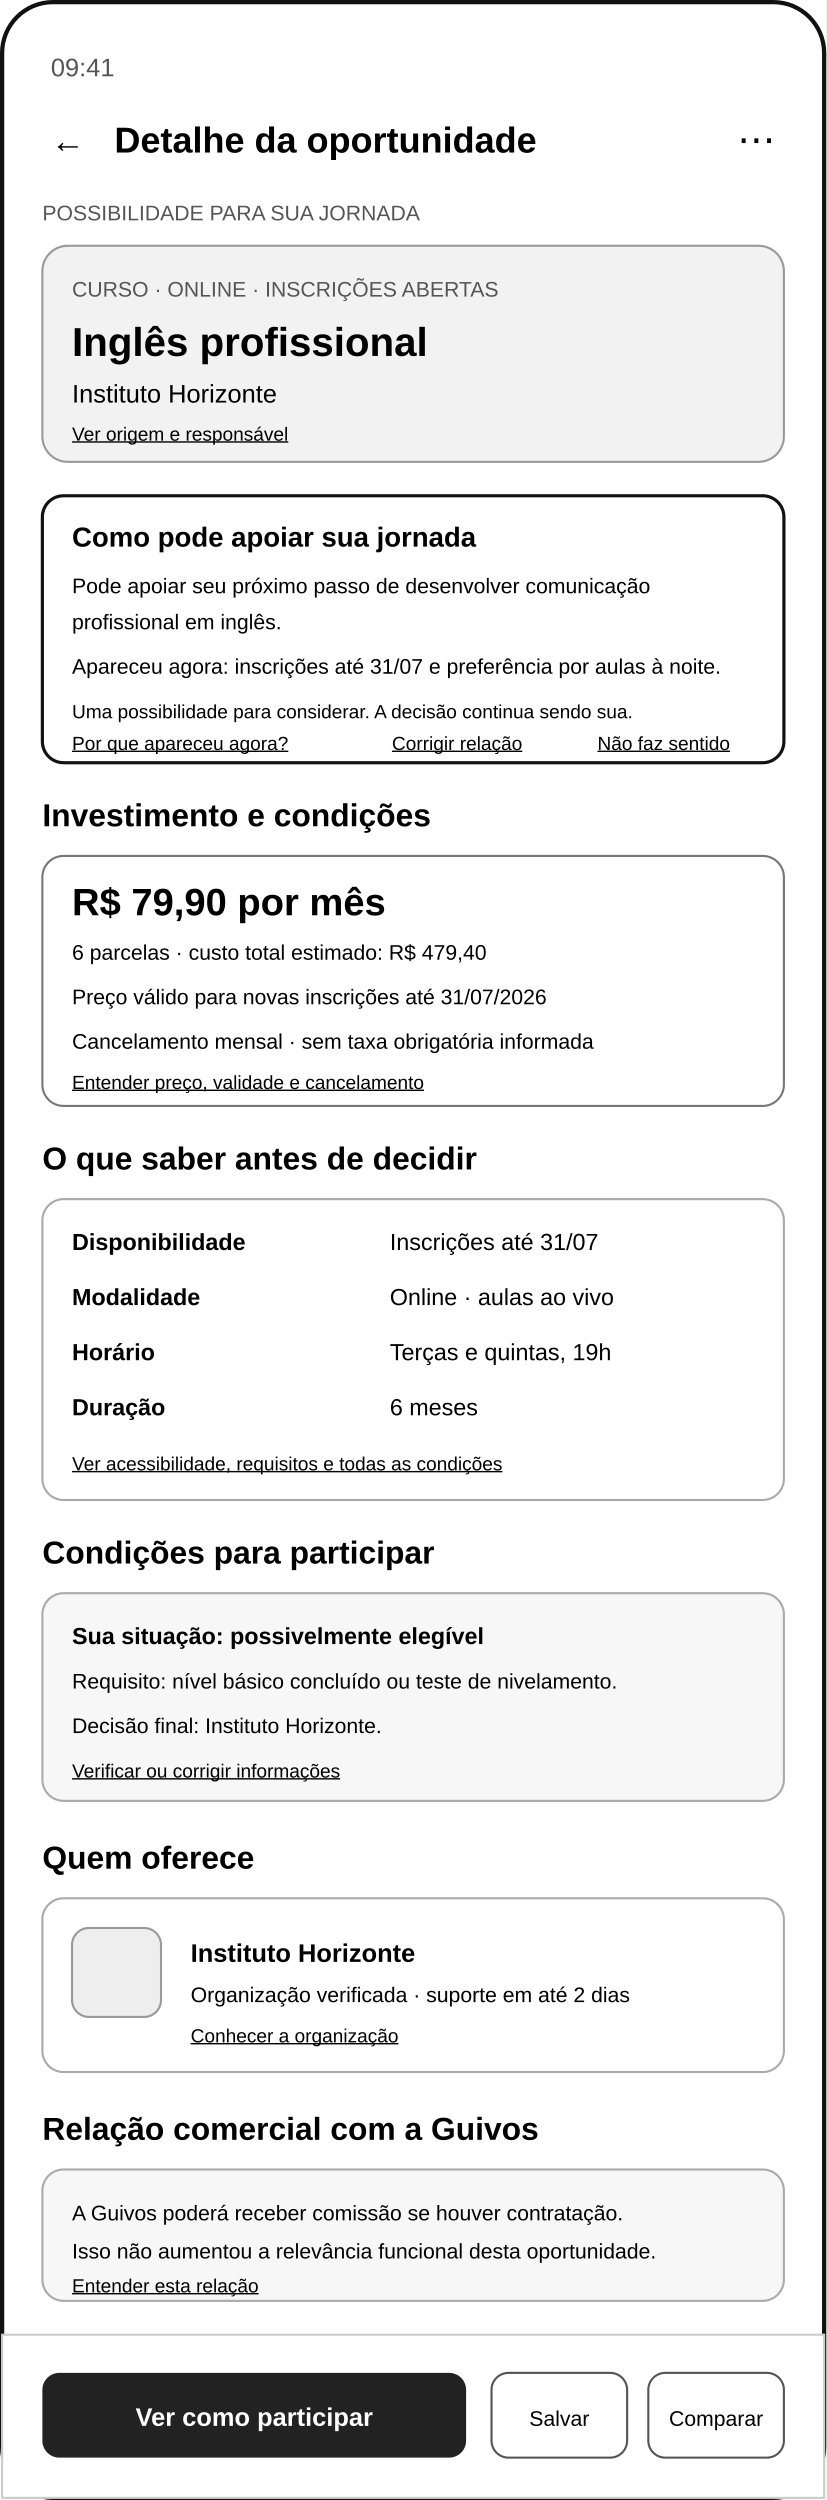
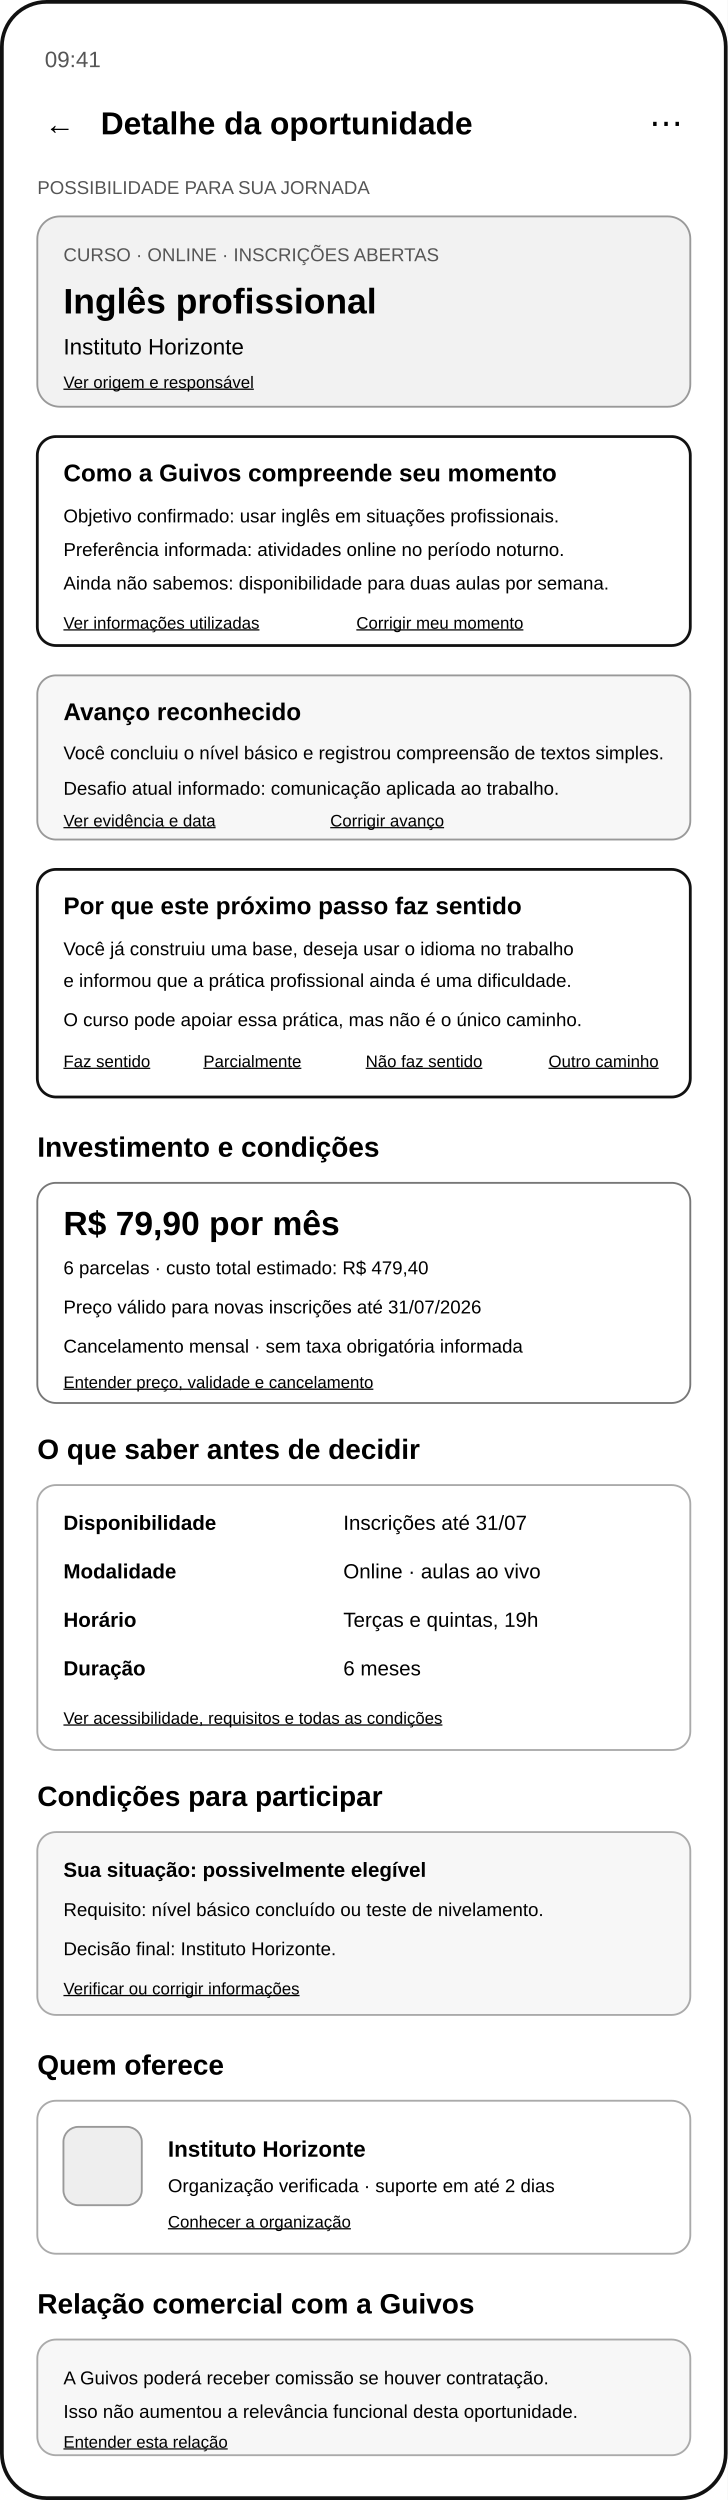
- <svg xmlns="http://www.w3.org/2000/svg" width="390" height="1180" viewBox="0 0 390 1180" role="img" aria-labelledby="title desc">
-   <rect width="390" height="1180" fill="#ffffff" />
-   <rect x="1" y="1" width="388" height="1178" rx="24" fill="none" stroke="#111111" stroke-width="2" />
+ <svg xmlns="http://www.w3.org/2000/svg" width="390" height="1340" viewBox="0 0 390 1340" role="img" aria-labelledby="title desc">
+   <rect width="390" height="1340" fill="#ffffff" />
+   <rect x="1" y="1" width="388" height="1338" rx="24" fill="none" stroke="#111111" stroke-width="2" />
  <text x="24" y="36" font-family="Arial, sans-serif" font-size="12" fill="#555555">09:41</text>
  <text x="24" y="72" font-family="Arial, sans-serif" font-size="16">←</text>
  <text x="54" y="72" font-family="Arial, sans-serif" font-size="17" font-weight="700">Detalhe da oportunidade</text>
  <text x="348" y="72" font-family="Arial, sans-serif" font-size="18">⋯</text>
  <text x="20" y="104" font-family="Arial, sans-serif" font-size="10" fill="#555555">POSSIBILIDADE PARA SUA JORNADA</text>
  <rect x="20" y="116" width="350" height="102" rx="12" fill="#f2f2f2" stroke="#999999" />
  <text x="34" y="140" font-family="Arial, sans-serif" font-size="10" fill="#555555">CURSO · ONLINE · INSCRIÇÕES ABERTAS</text>
  <text x="34" y="168" font-family="Arial, sans-serif" font-size="19" font-weight="700">Inglês profissional</text>
  <text x="34" y="190" font-family="Arial, sans-serif" font-size="12">Instituto Horizonte</text>
  <text x="34" y="208" font-family="Arial, sans-serif" font-size="9" text-decoration="underline">Ver origem e responsável</text>
-   <rect x="20" y="234" width="350" height="126" rx="10" fill="#ffffff" stroke="#111111" stroke-width="1.5" />
-   <text x="34" y="258" font-family="Arial, sans-serif" font-size="13" font-weight="700">Como pode apoiar sua jornada</text>
-   <text x="34" y="280" font-family="Arial, sans-serif" font-size="10">Pode apoiar seu próximo passo de desenvolver comunicação</text>
-   <text x="34" y="297" font-family="Arial, sans-serif" font-size="10">profissional em inglês.</text>
-   <text x="34" y="318" font-family="Arial, sans-serif" font-size="10">Apareceu agora: inscrições até 31/07 e preferência por aulas à noite.</text>
-   <text x="34" y="339" font-family="Arial, sans-serif" font-size="9">Uma possibilidade para considerar. A decisão continua sendo sua.</text>
-   <text x="34" y="354" font-family="Arial, sans-serif" font-size="9" text-decoration="underline">Por que apareceu agora?</text>
-   <text x="185" y="354" font-family="Arial, sans-serif" font-size="9" text-decoration="underline">Corrigir relação</text>
-   <text x="282" y="354" font-family="Arial, sans-serif" font-size="9" text-decoration="underline">Não faz sentido</text>
-   <text x="20" y="390" font-family="Arial, sans-serif" font-size="15" font-weight="700">Investimento e condições</text>
-   <rect x="20" y="404" width="350" height="118" rx="10" fill="#ffffff" stroke="#777777" />
-   <text x="34" y="432" font-family="Arial, sans-serif" font-size="18" font-weight="700">R$ 79,90 por mês</text>
-   <text x="34" y="453" font-family="Arial, sans-serif" font-size="10">6 parcelas · custo total estimado: R$ 479,40</text>
-   <text x="34" y="474" font-family="Arial, sans-serif" font-size="10">Preço válido para novas inscrições até 31/07/2026</text>
-   <text x="34" y="495" font-family="Arial, sans-serif" font-size="10">Cancelamento mensal · sem taxa obrigatória informada</text>
-   <text x="34" y="514" font-family="Arial, sans-serif" font-size="9" text-decoration="underline">Entender preço, validade e cancelamento</text>
-   <text x="20" y="552" font-family="Arial, sans-serif" font-size="15" font-weight="700">O que saber antes de decidir</text>
-   <rect x="20" y="566" width="350" height="142" rx="10" fill="#ffffff" stroke="#aaaaaa" />
-   <text x="34" y="590" font-family="Arial, sans-serif" font-size="11" font-weight="700">Disponibilidade</text>
-   <text x="184" y="590" font-family="Arial, sans-serif" font-size="11">Inscrições até 31/07</text>
-   <text x="34" y="616" font-family="Arial, sans-serif" font-size="11" font-weight="700">Modalidade</text>
-   <text x="184" y="616" font-family="Arial, sans-serif" font-size="11">Online · aulas ao vivo</text>
-   <text x="34" y="642" font-family="Arial, sans-serif" font-size="11" font-weight="700">Horário</text>
-   <text x="184" y="642" font-family="Arial, sans-serif" font-size="11">Terças e quintas, 19h</text>
-   <text x="34" y="668" font-family="Arial, sans-serif" font-size="11" font-weight="700">Duração</text>
-   <text x="184" y="668" font-family="Arial, sans-serif" font-size="11">6 meses</text>
-   <text x="34" y="694" font-family="Arial, sans-serif" font-size="9" text-decoration="underline">Ver acessibilidade, requisitos e todas as condições</text>
-   <text x="20" y="738" font-family="Arial, sans-serif" font-size="15" font-weight="700">Condições para participar</text>
-   <rect x="20" y="752" width="350" height="98" rx="10" fill="#f7f7f7" stroke="#aaaaaa" />
-   <text x="34" y="776" font-family="Arial, sans-serif" font-size="11" font-weight="700">Sua situação: possivelmente elegível</text>
-   <text x="34" y="797" font-family="Arial, sans-serif" font-size="10">Requisito: nível básico concluído ou teste de nivelamento.</text>
-   <text x="34" y="818" font-family="Arial, sans-serif" font-size="10">Decisão final: Instituto Horizonte.</text>
-   <text x="34" y="839" font-family="Arial, sans-serif" font-size="9" text-decoration="underline">Verificar ou corrigir informações</text>
-   <text x="20" y="882" font-family="Arial, sans-serif" font-size="15" font-weight="700">Quem oferece</text>
-   <rect x="20" y="896" width="350" height="82" rx="10" fill="#ffffff" stroke="#aaaaaa" />
-   <rect x="34" y="910" width="42" height="42" rx="8" fill="#eeeeee" stroke="#999999" />
-   <text x="90" y="926" font-family="Arial, sans-serif" font-size="12" font-weight="700">Instituto Horizonte</text>
-   <text x="90" y="945" font-family="Arial, sans-serif" font-size="10">Organização verificada · suporte em até 2 dias</text>
-   <text x="90" y="964" font-family="Arial, sans-serif" font-size="9" text-decoration="underline">Conhecer a organização</text>
-   <text x="20" y="1010" font-family="Arial, sans-serif" font-size="15" font-weight="700">Relação comercial com a Guivos</text>
-   <rect x="20" y="1024" width="350" height="62" rx="10" fill="#f7f7f7" stroke="#aaaaaa" />
-   <text x="34" y="1048" font-family="Arial, sans-serif" font-size="10">A Guivos poderá receber comissão se houver contratação.</text>
-   <text x="34" y="1066" font-family="Arial, sans-serif" font-size="10">Isso não aumentou a relevância funcional desta oportunidade.</text>
-   <text x="34" y="1082" font-family="Arial, sans-serif" font-size="9" text-decoration="underline">Entender esta relação</text>
-   <rect x="1" y="1102" width="388" height="77" fill="#ffffff" stroke="#cccccc" />
-   <rect x="20" y="1120" width="200" height="40" rx="8" fill="#222222" />
-   <text x="120" y="1145" text-anchor="middle" font-family="Arial, sans-serif" font-size="12" fill="#ffffff" font-weight="700">Ver como participar</text>
-   <rect x="232" y="1120" width="64" height="40" rx="8" fill="#ffffff" stroke="#555555" />
-   <text x="264" y="1145" text-anchor="middle" font-family="Arial, sans-serif" font-size="10">Salvar</text>
-   <rect x="306" y="1120" width="64" height="40" rx="8" fill="#ffffff" stroke="#555555" />
-   <text x="338" y="1145" text-anchor="middle" font-family="Arial, sans-serif" font-size="10">Comparar</text>
+   <rect x="20" y="234" width="350" height="112" rx="10" fill="#ffffff" stroke="#111111" stroke-width="1.5" />
+   <text x="34" y="258" font-family="Arial, sans-serif" font-size="13" font-weight="700">Como a Guivos compreende seu momento</text>
+   <text x="34" y="280" font-family="Arial, sans-serif" font-size="10">Objetivo confirmado: usar inglês em situações profissionais.</text>
+   <text x="34" y="298" font-family="Arial, sans-serif" font-size="10">Preferência informada: atividades online no período noturno.</text>
+   <text x="34" y="316" font-family="Arial, sans-serif" font-size="10">Ainda não sabemos: disponibilidade para duas aulas por semana.</text>
+   <text x="34" y="337" font-family="Arial, sans-serif" font-size="9" text-decoration="underline">Ver informações utilizadas</text>
+   <text x="191" y="337" font-family="Arial, sans-serif" font-size="9" text-decoration="underline">Corrigir meu momento</text>
+   <rect x="20" y="362" width="350" height="88" rx="10" fill="#f7f7f7" stroke="#999999" />
+   <text x="34" y="386" font-family="Arial, sans-serif" font-size="13" font-weight="700">Avanço reconhecido</text>
+   <text x="34" y="407" font-family="Arial, sans-serif" font-size="10">Você concluiu o nível básico e registrou compreensão de textos simples.</text>
+   <text x="34" y="426" font-family="Arial, sans-serif" font-size="10">Desafio atual informado: comunicação aplicada ao trabalho.</text>
+   <text x="34" y="443" font-family="Arial, sans-serif" font-size="9" text-decoration="underline">Ver evidência e data</text>
+   <text x="177" y="443" font-family="Arial, sans-serif" font-size="9" text-decoration="underline">Corrigir avanço</text>
+   <rect x="20" y="466" width="350" height="122" rx="10" fill="#ffffff" stroke="#111111" stroke-width="1.5" />
+   <text x="34" y="490" font-family="Arial, sans-serif" font-size="13" font-weight="700">Por que este próximo passo faz sentido</text>
+   <text x="34" y="512" font-family="Arial, sans-serif" font-size="10">Você já construiu uma base, deseja usar o idioma no trabalho</text>
+   <text x="34" y="529" font-family="Arial, sans-serif" font-size="10">e informou que a prática profissional ainda é uma dificuldade.</text>
+   <text x="34" y="550" font-family="Arial, sans-serif" font-size="10">O curso pode apoiar essa prática, mas não é o único caminho.</text>
+   <text x="34" y="572" font-family="Arial, sans-serif" font-size="9" text-decoration="underline">Faz sentido</text>
+   <text x="109" y="572" font-family="Arial, sans-serif" font-size="9" text-decoration="underline">Parcialmente</text>
+   <text x="196" y="572" font-family="Arial, sans-serif" font-size="9" text-decoration="underline">Não faz sentido</text>
+   <text x="294" y="572" font-family="Arial, sans-serif" font-size="9" text-decoration="underline">Outro caminho</text>
+   <text x="20" y="620" font-family="Arial, sans-serif" font-size="15" font-weight="700">Investimento e condições</text>
+   <rect x="20" y="634" width="350" height="118" rx="10" fill="#ffffff" stroke="#777777" />
+   <text x="34" y="662" font-family="Arial, sans-serif" font-size="18" font-weight="700">R$ 79,90 por mês</text>
+   <text x="34" y="683" font-family="Arial, sans-serif" font-size="10">6 parcelas · custo total estimado: R$ 479,40</text>
+   <text x="34" y="704" font-family="Arial, sans-serif" font-size="10">Preço válido para novas inscrições até 31/07/2026</text>
+   <text x="34" y="725" font-family="Arial, sans-serif" font-size="10">Cancelamento mensal · sem taxa obrigatória informada</text>
+   <text x="34" y="744" font-family="Arial, sans-serif" font-size="9" text-decoration="underline">Entender preço, validade e cancelamento</text>
+   <text x="20" y="782" font-family="Arial, sans-serif" font-size="15" font-weight="700">O que saber antes de decidir</text>
+   <rect x="20" y="796" width="350" height="142" rx="10" fill="#ffffff" stroke="#aaaaaa" />
+   <text x="34" y="820" font-family="Arial, sans-serif" font-size="11" font-weight="700">Disponibilidade</text>
+   <text x="184" y="820" font-family="Arial, sans-serif" font-size="11">Inscrições até 31/07</text>
+   <text x="34" y="846" font-family="Arial, sans-serif" font-size="11" font-weight="700">Modalidade</text>
+   <text x="184" y="846" font-family="Arial, sans-serif" font-size="11">Online · aulas ao vivo</text>
+   <text x="34" y="872" font-family="Arial, sans-serif" font-size="11" font-weight="700">Horário</text>
+   <text x="184" y="872" font-family="Arial, sans-serif" font-size="11">Terças e quintas, 19h</text>
+   <text x="34" y="898" font-family="Arial, sans-serif" font-size="11" font-weight="700">Duração</text>
+   <text x="184" y="898" font-family="Arial, sans-serif" font-size="11">6 meses</text>
+   <text x="34" y="924" font-family="Arial, sans-serif" font-size="9" text-decoration="underline">Ver acessibilidade, requisitos e todas as condições</text>
+   <text x="20" y="968" font-family="Arial, sans-serif" font-size="15" font-weight="700">Condições para participar</text>
+   <rect x="20" y="982" width="350" height="98" rx="10" fill="#f7f7f7" stroke="#aaaaaa" />
+   <text x="34" y="1006" font-family="Arial, sans-serif" font-size="11" font-weight="700">Sua situação: possivelmente elegível</text>
+   <text x="34" y="1027" font-family="Arial, sans-serif" font-size="10">Requisito: nível básico concluído ou teste de nivelamento.</text>
+   <text x="34" y="1048" font-family="Arial, sans-serif" font-size="10">Decisão final: Instituto Horizonte.</text>
+   <text x="34" y="1069" font-family="Arial, sans-serif" font-size="9" text-decoration="underline">Verificar ou corrigir informações</text>
+   <text x="20" y="1112" font-family="Arial, sans-serif" font-size="15" font-weight="700">Quem oferece</text>
+   <rect x="20" y="1126" width="350" height="82" rx="10" fill="#ffffff" stroke="#aaaaaa" />
+   <rect x="34" y="1140" width="42" height="42" rx="8" fill="#eeeeee" stroke="#999999" />
+   <text x="90" y="1156" font-family="Arial, sans-serif" font-size="12" font-weight="700">Instituto Horizonte</text>
+   <text x="90" y="1175" font-family="Arial, sans-serif" font-size="10">Organização verificada · suporte em até 2 dias</text>
+   <text x="90" y="1194" font-family="Arial, sans-serif" font-size="9" text-decoration="underline">Conhecer a organização</text>
+   <text x="20" y="1240" font-family="Arial, sans-serif" font-size="15" font-weight="700">Relação comercial com a Guivos</text>
+   <rect x="20" y="1254" width="350" height="62" rx="10" fill="#f7f7f7" stroke="#aaaaaa" />
+   <text x="34" y="1278" font-family="Arial, sans-serif" font-size="10">A Guivos poderá receber comissão se houver contratação.</text>
+   <text x="34" y="1296" font-family="Arial, sans-serif" font-size="10">Isso não aumentou a relevância funcional desta oportunidade.</text>
+   <text x="34" y="1312" font-family="Arial, sans-serif" font-size="9" text-decoration="underline">Entender esta relação</text>
+   <rect x="1" y="1262" width="388" height="77" fill="#ffffff" stroke="#cccccc" opacity="0" />
</svg>
